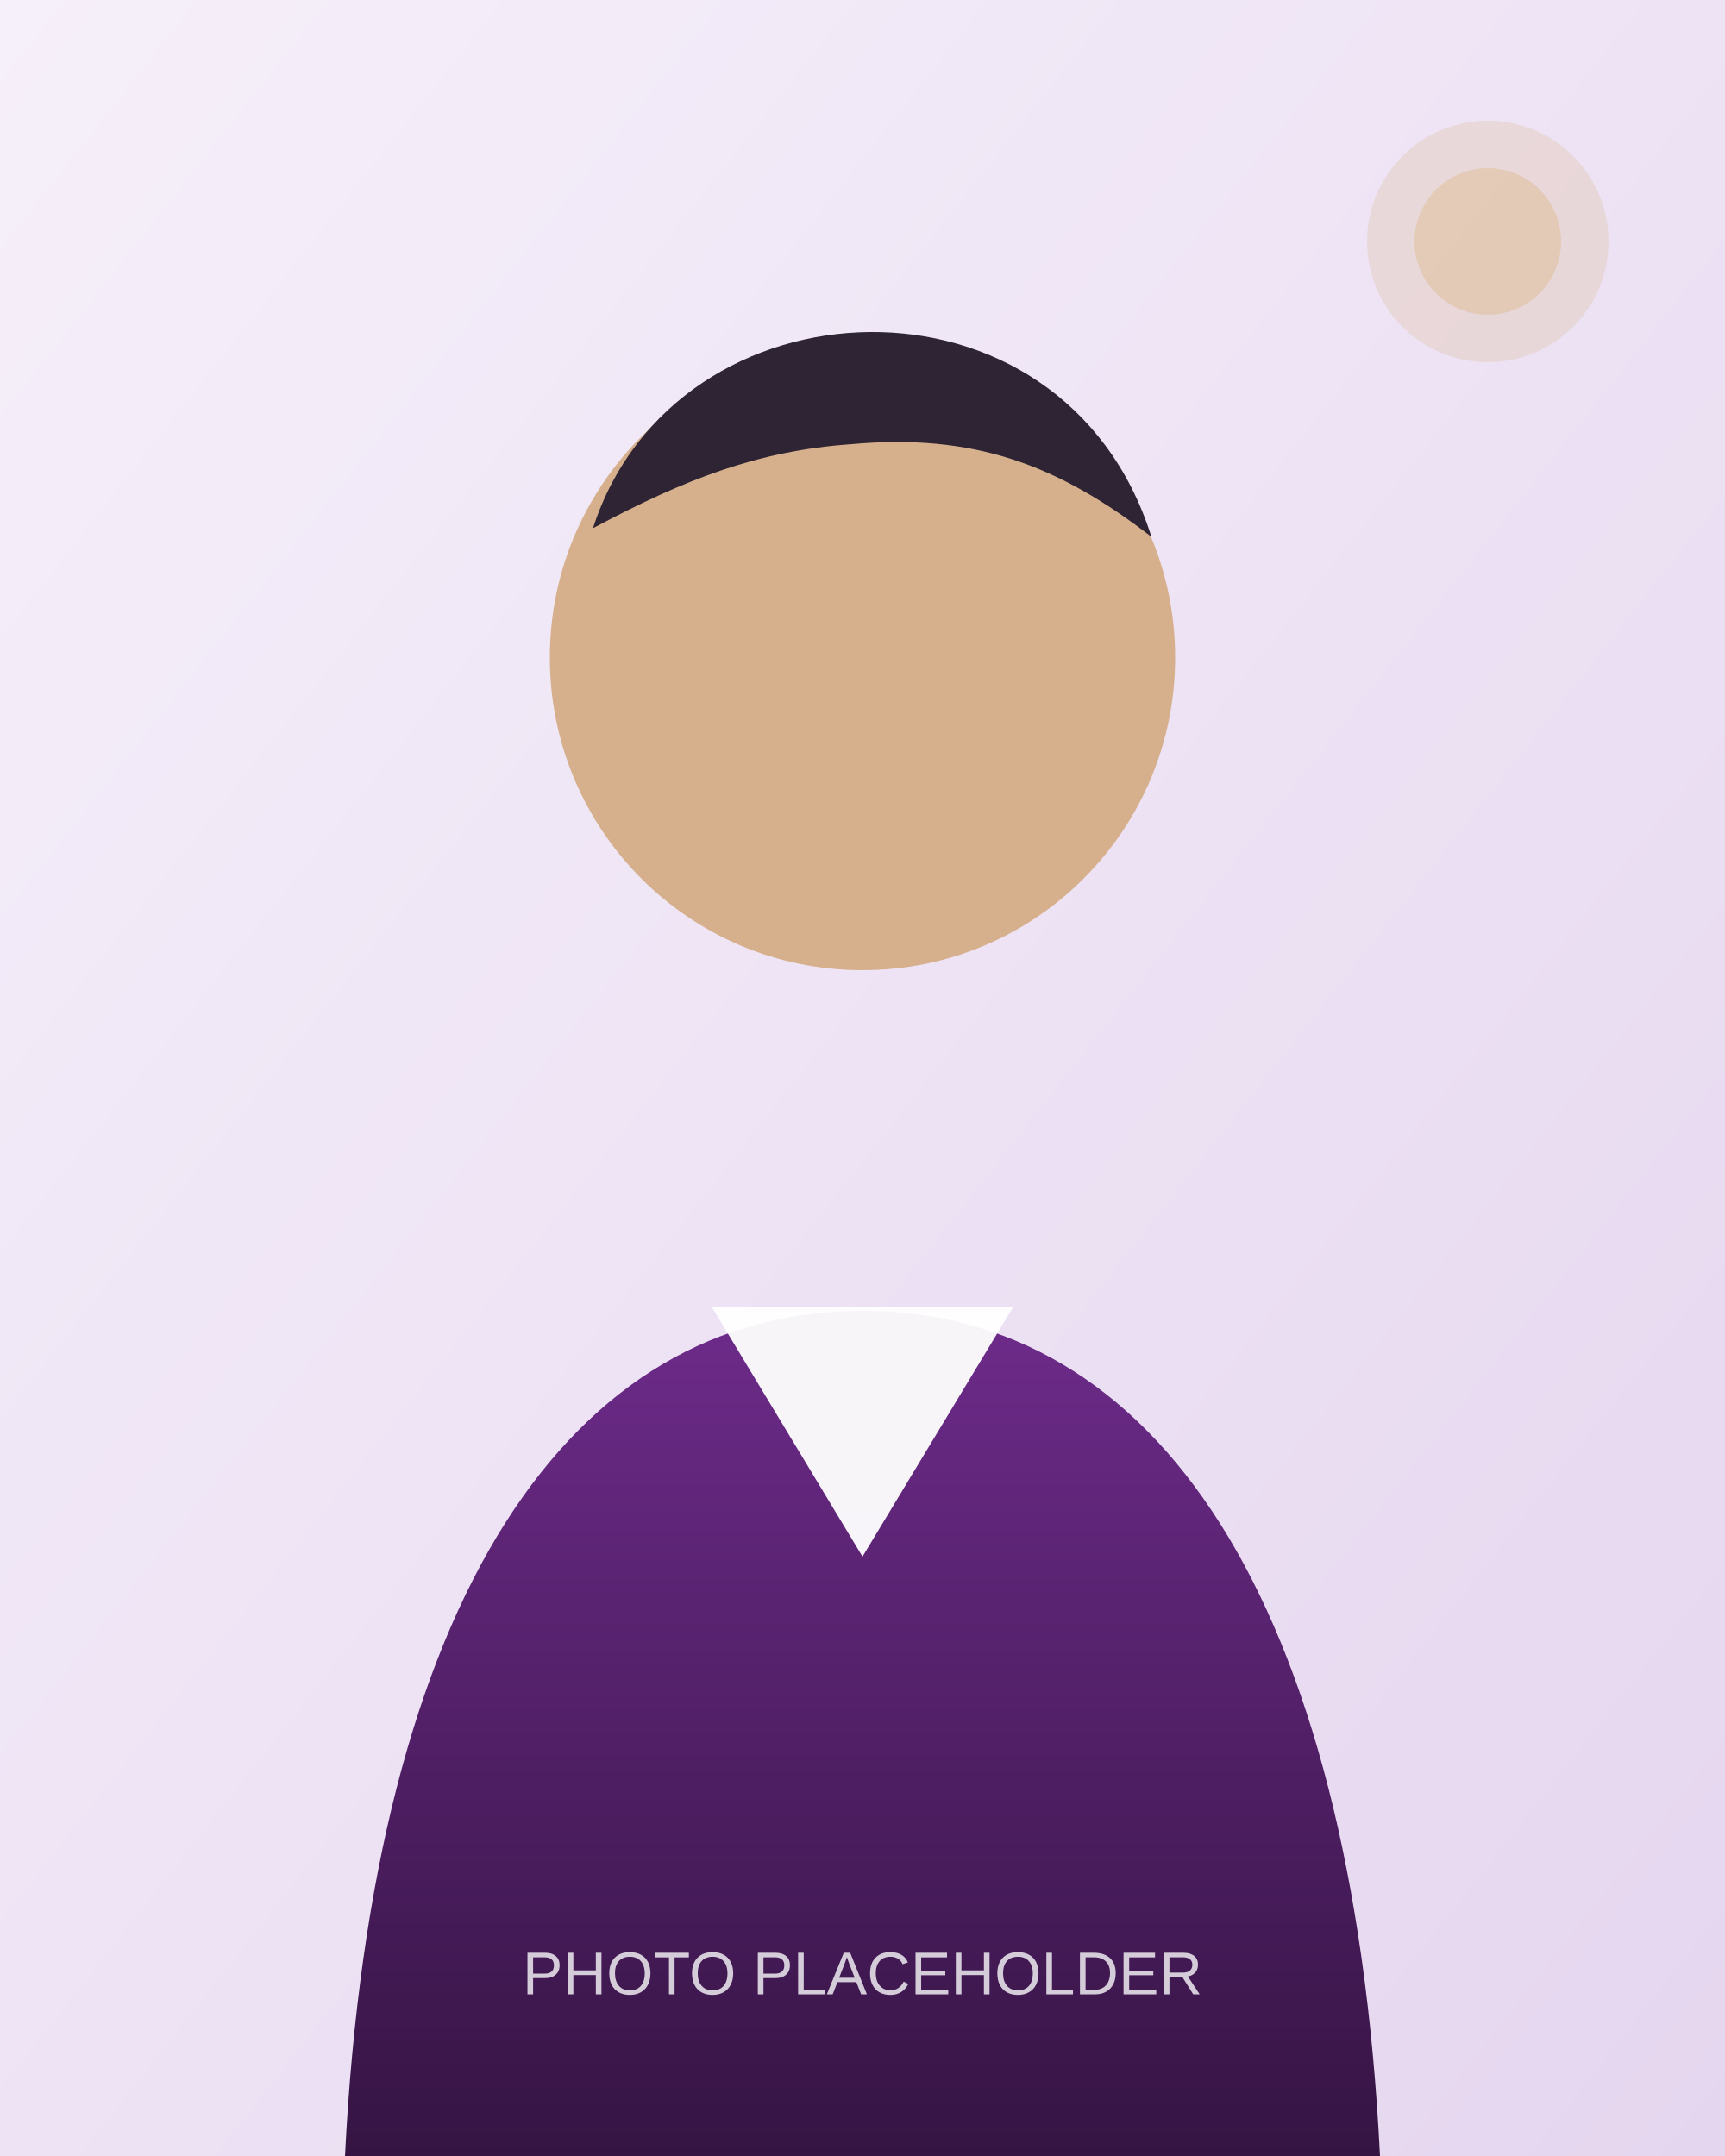
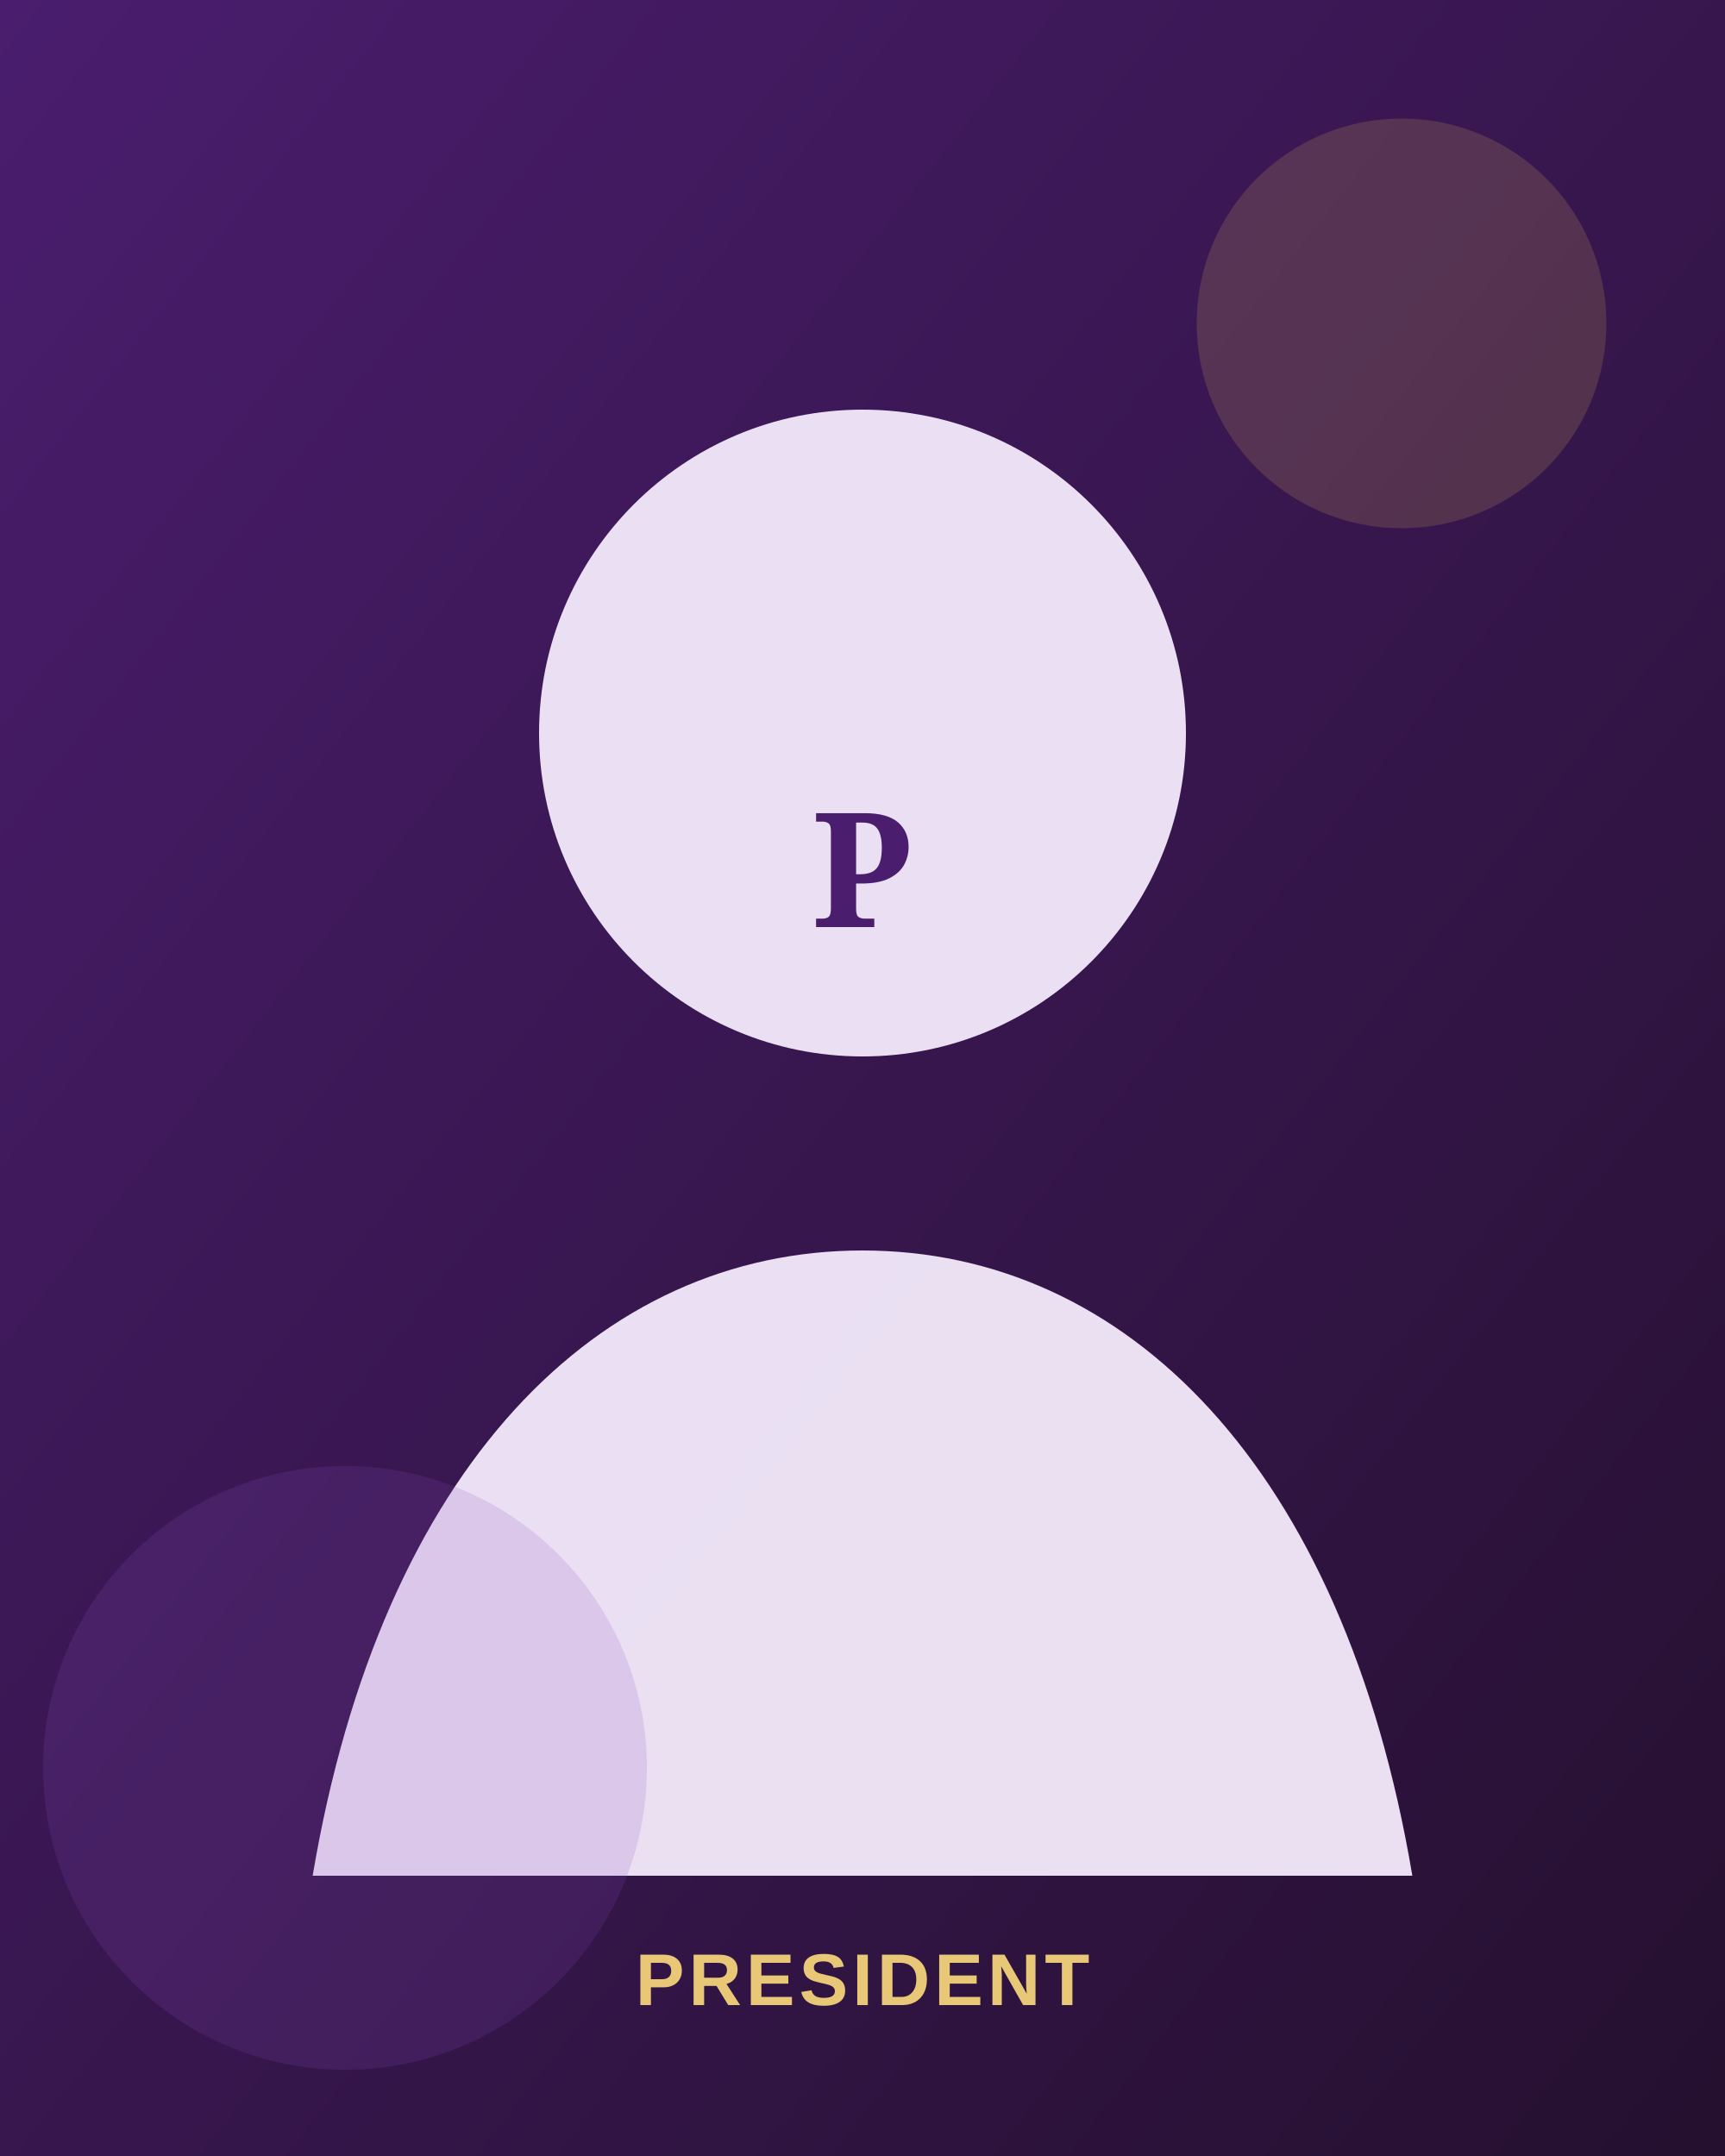
- <svg xmlns="http://www.w3.org/2000/svg" width="800" height="1000" viewBox="0 0 800 1000">
+ <svg xmlns="http://www.w3.org/2000/svg" viewBox="0 0 800 1000" role="img" aria-labelledby="t d">
  <defs>
-     <linearGradient id="bg1" x1="0" y1="0" x2="1" y2="1">
-       <stop offset="0" stop-color="#F6F0FA" />
-       <stop offset="1" stop-color="#E5D6EF" />
-     </linearGradient>
-     <linearGradient id="coat1" x1="0" y1="0" x2="0" y2="1">
-       <stop offset="0" stop-color="#6D2B8A" />
-       <stop offset="1" stop-color="#351443" />
+     <linearGradient id="g" x1="0" y1="0" x2="1" y2="1">
+       <stop stop-color="#4A1D6E" />
+       <stop offset="1" stop-color="#25102F" />
    </linearGradient>
  </defs>
-   <rect width="800" height="1000" fill="url(#bg1)" />
-   <circle cx="400" cy="305" r="145" fill="#D6B08C" />
-   <path d="M275 245c38-118 218-126 259 4-44-34-83-48-139-43-43 3-77 16-120 39Z" fill="#2E2433" />
-   <path d="M160 1000c13-260 105-392 240-392s227 132 240 392H160Z" fill="url(#coat1)" />
-   <path d="M330 606h140l-70 116-70-116Z" fill="#fff" opacity=".95" />
-   <circle cx="690" cy="112" r="56" fill="#CB9C3E" opacity=".16" />
-   <circle cx="690" cy="112" r="34" fill="#CB9C3E" opacity=".22" />
-   <text x="400" y="925" text-anchor="middle" font-family="Arial,sans-serif" font-size="28" fill="#fff" opacity=".78">PHOTO PLACEHOLDER</text>
+   <rect width="800" height="1000" fill="url(#g)" />
+   <circle cx="400" cy="340" r="150" fill="#F3EAFB" opacity=".95" />
+   <path d="M145 870c32-190 133-290 255-290s223 100 255 290" fill="#F3EAFB" opacity=".95" />
+   <circle cx="650" cy="150" r="95" fill="#D9AF5B" opacity=".18" />
+   <circle cx="160" cy="820" r="140" fill="#8B4CC0" opacity=".17" />
+   <text x="400" y="930" text-anchor="middle" fill="#E8C877" font-family="Arial, sans-serif" font-size="34" font-weight="700" letter-spacing="2">PRESIDENT</text>
+   <text x="400" y="430" text-anchor="middle" fill="#4A1D6E" font-family="Georgia, serif" font-size="74" font-weight="700">P</text>
</svg>
